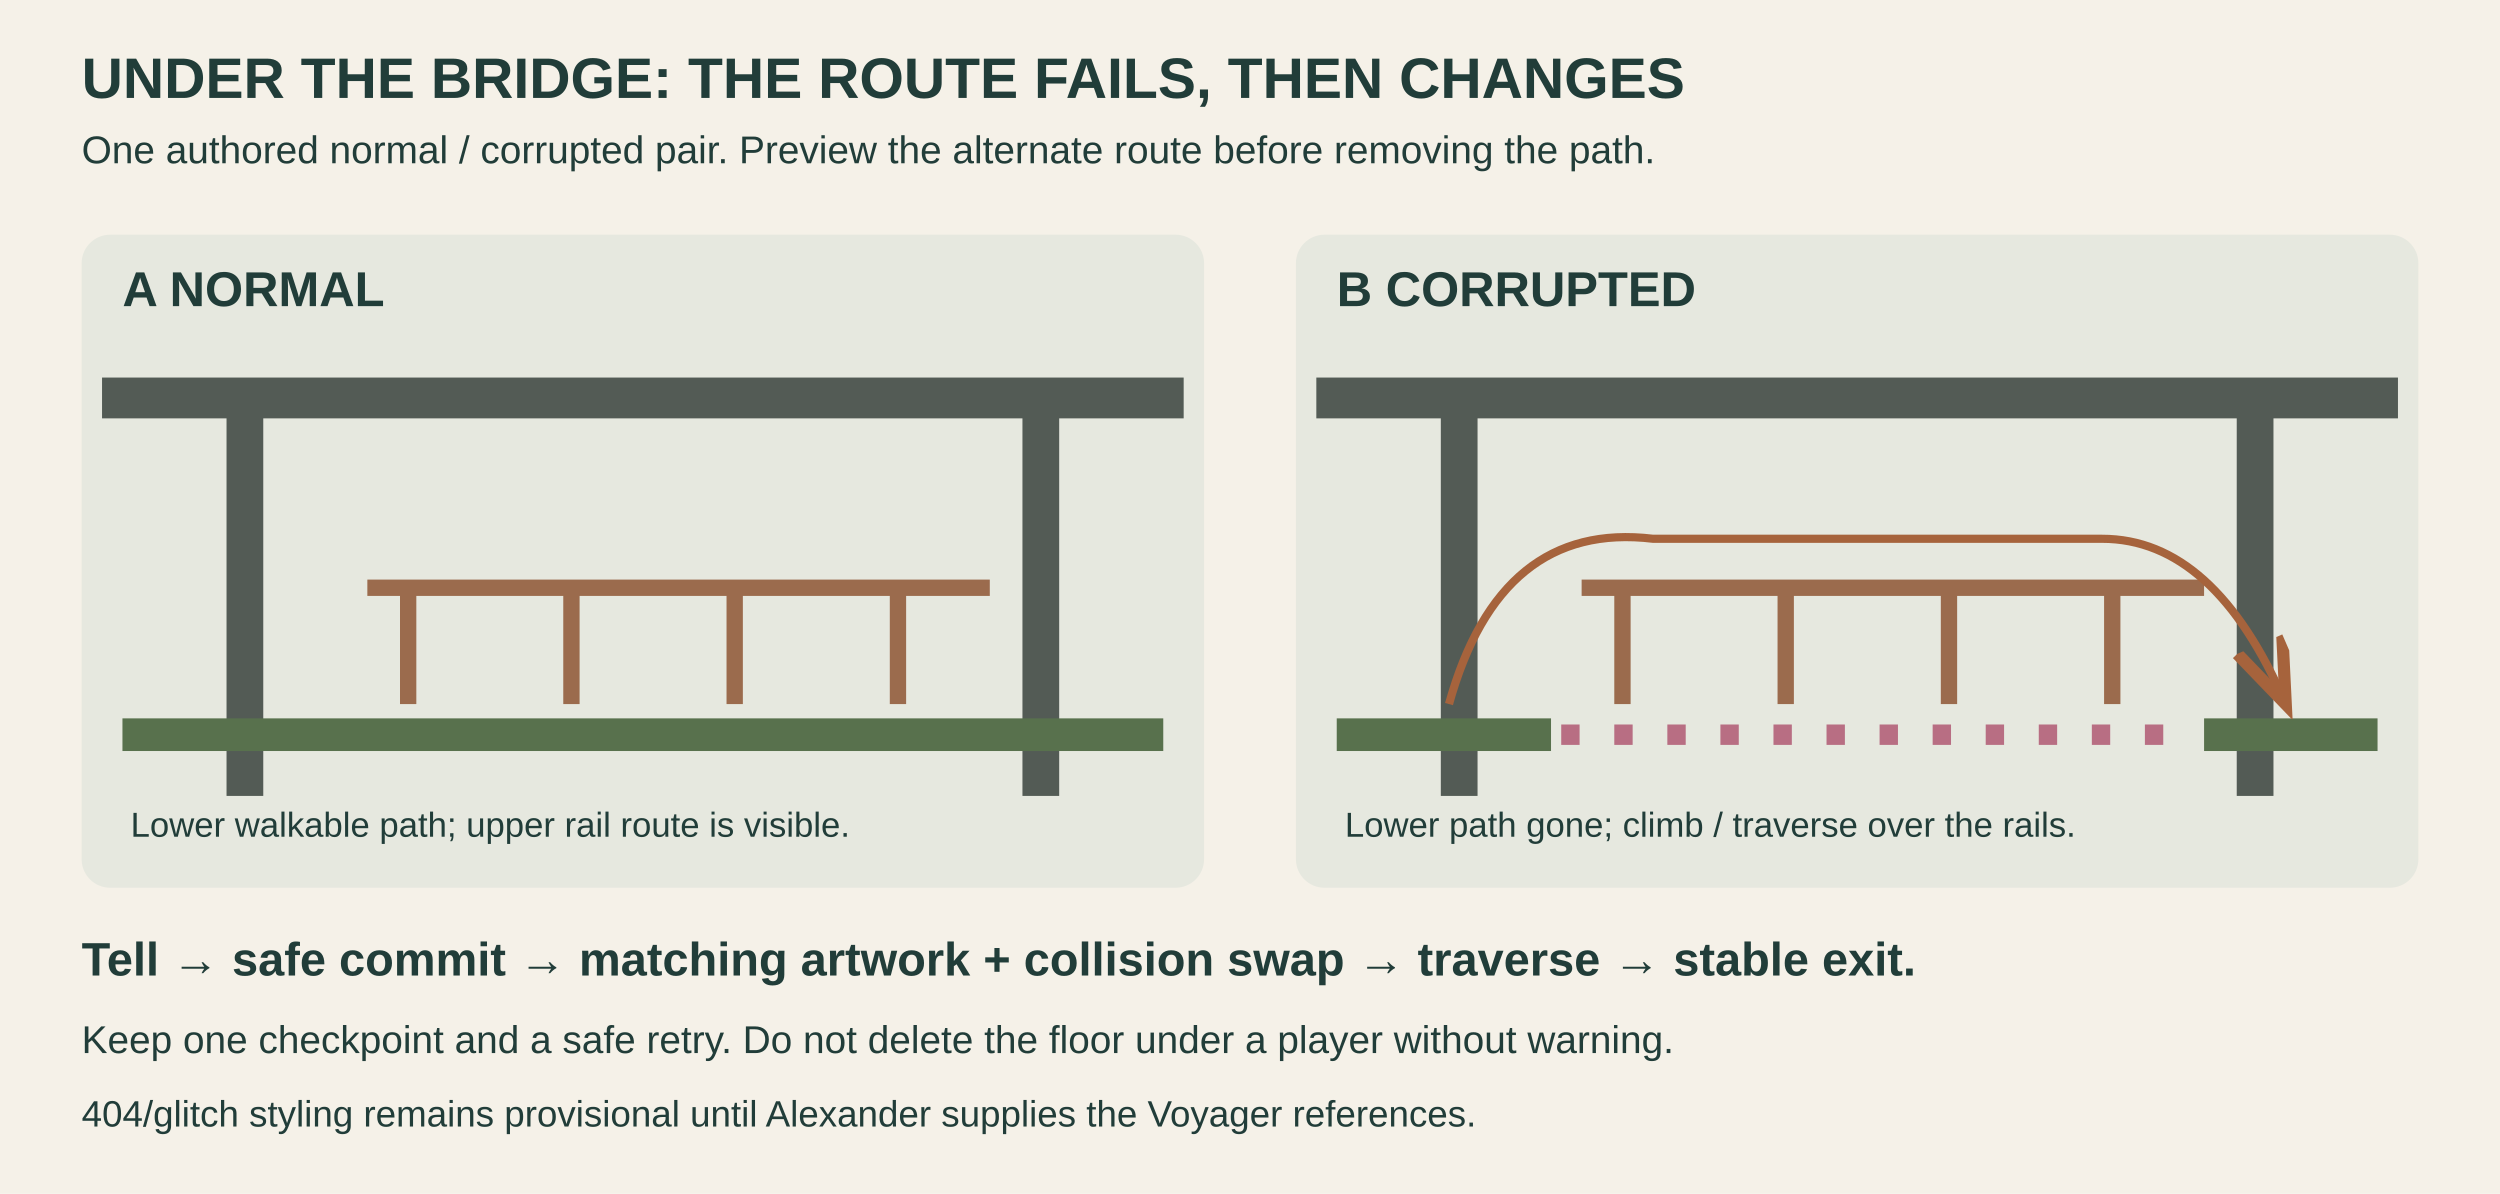
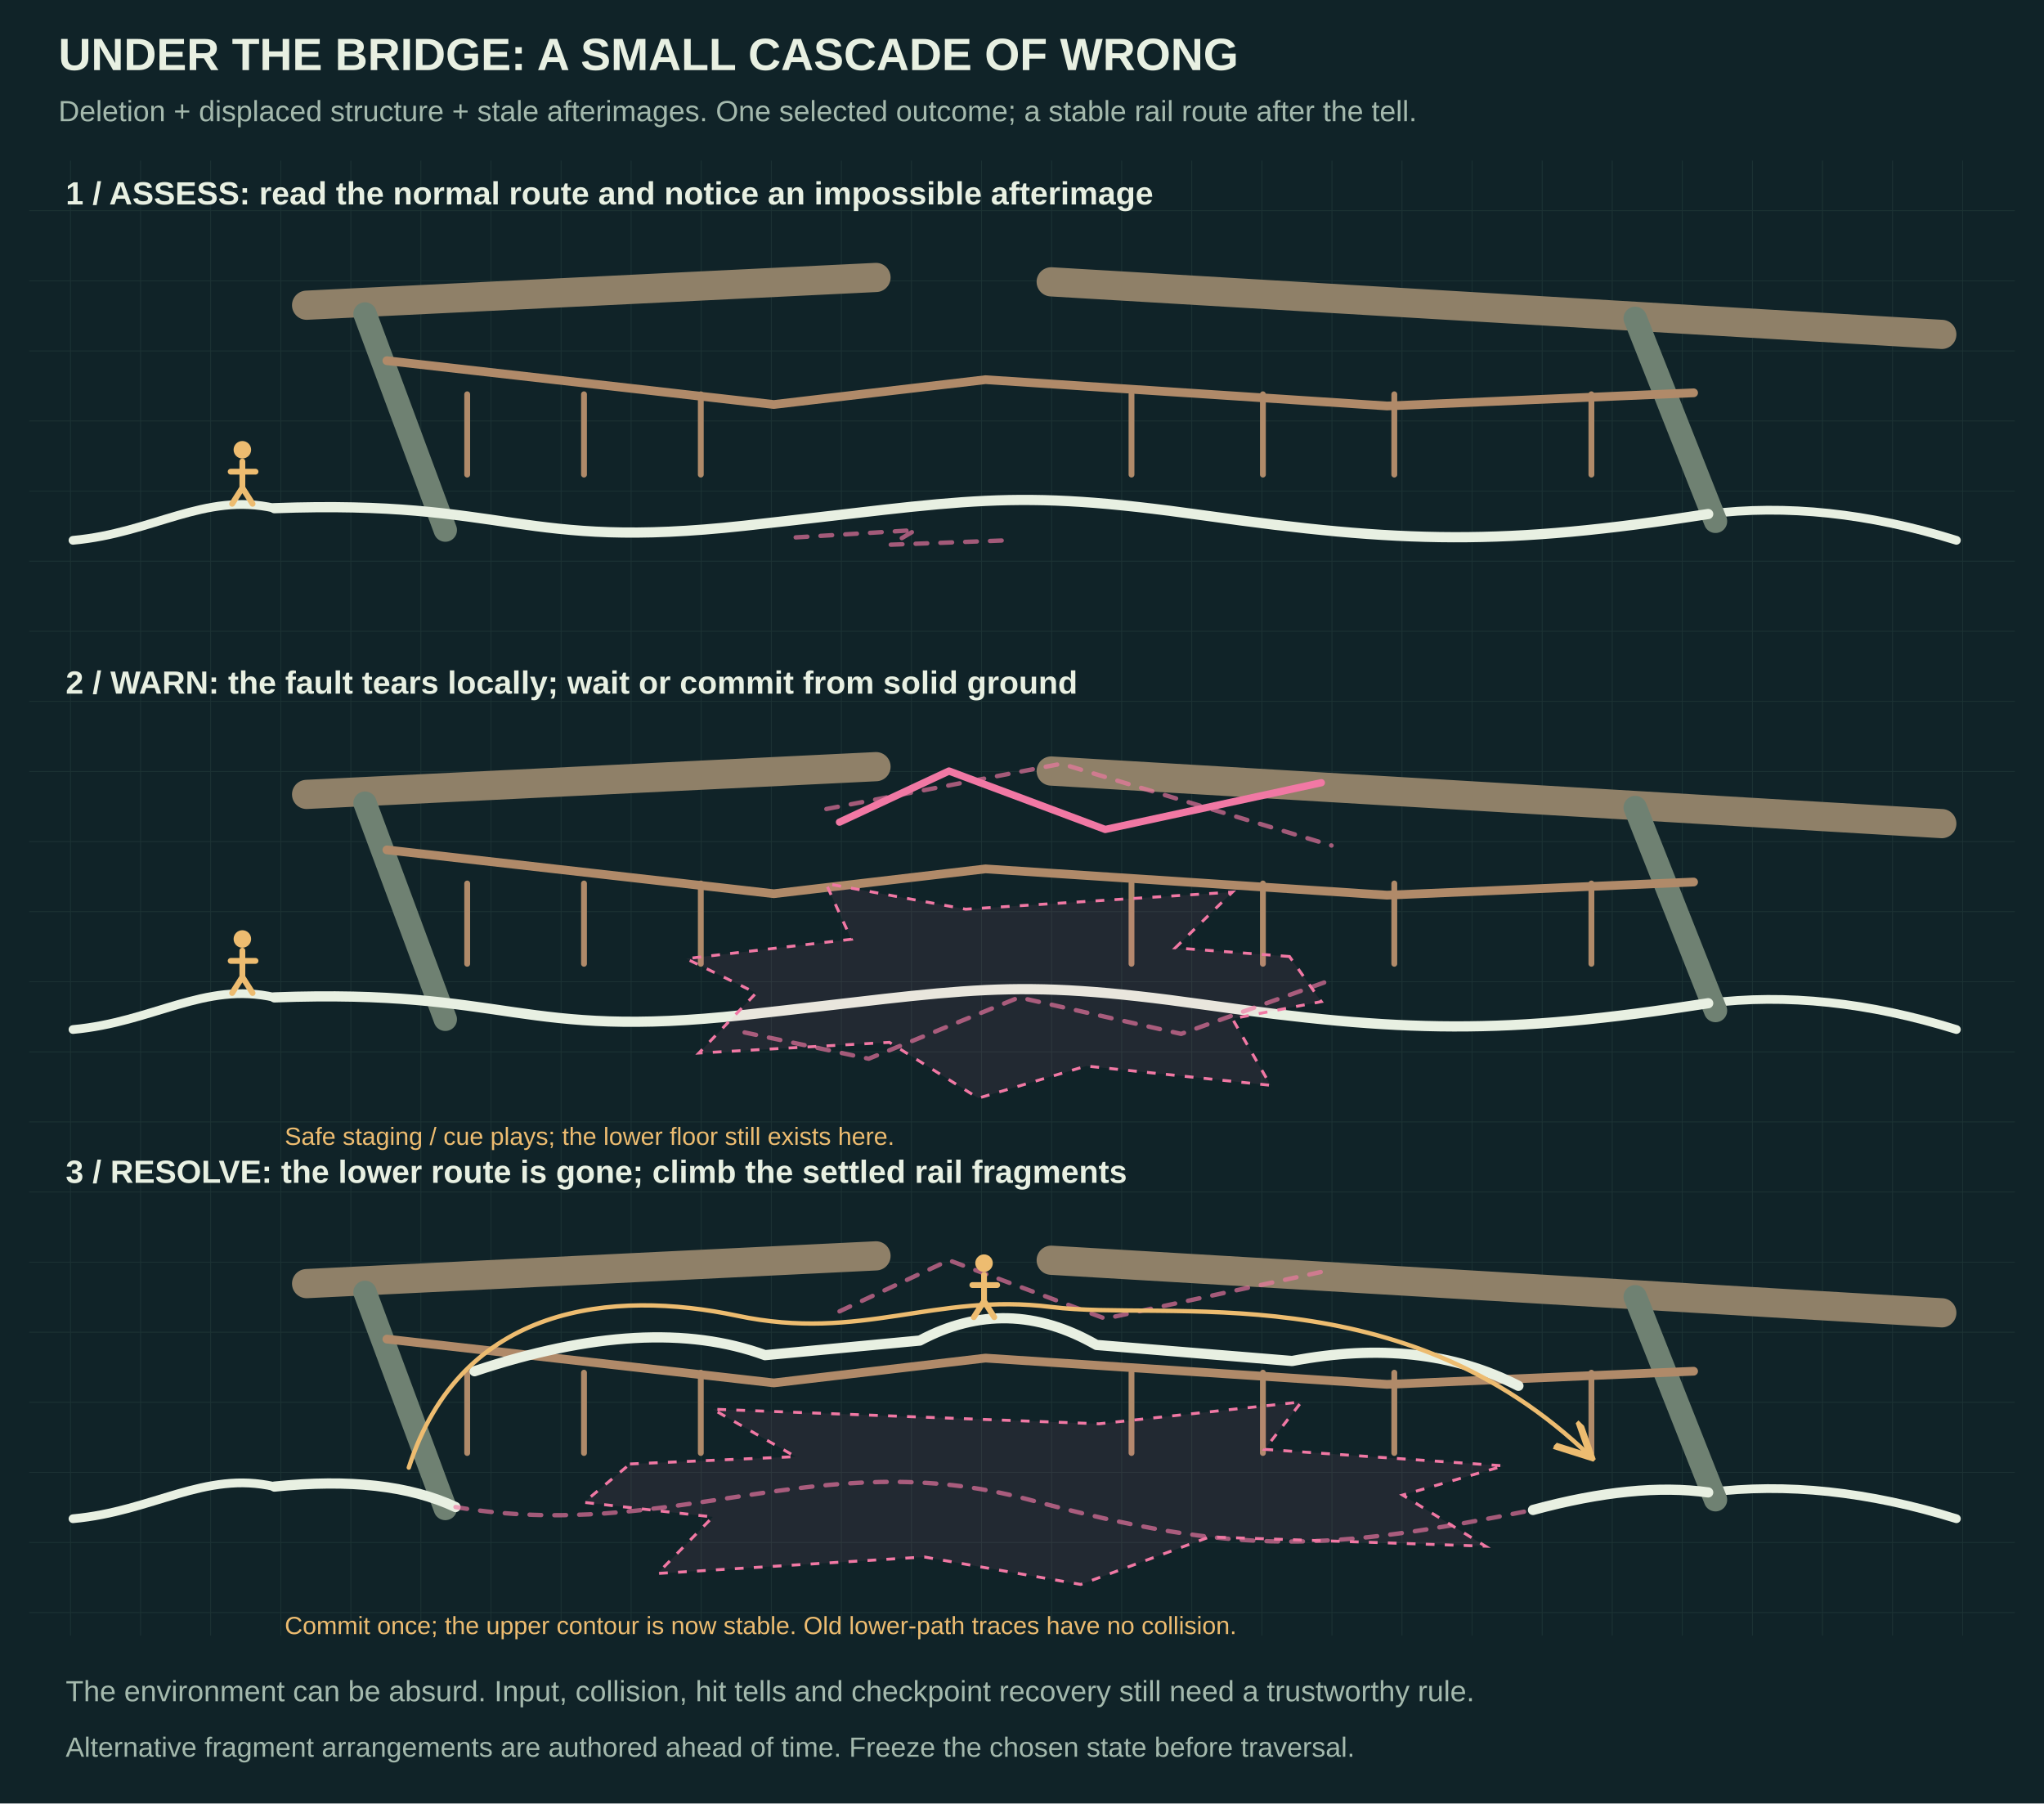
- <svg xmlns="http://www.w3.org/2000/svg" width="1225" height="585" viewBox="0 0 1225 585" role="img" aria-labelledby="title desc">
+ <svg xmlns="http://www.w3.org/2000/svg" width="1400" height="1235" viewBox="0 0 1400 1235" role="img" aria-labelledby="title desc">
  <defs>
-     <marker id="arrow" markerWidth="10" markerHeight="10" refX="8" refY="3" orient="auto">
-       <path d="M0 0 L8 3 L0 6" fill="none" stroke="#a6633c" stroke-width="1.5" />
+     <marker id="arrow" markerWidth="9" markerHeight="9" refX="8" refY="4" orient="auto">
+       <path d="M0 0 L8 4 L0 8" fill="none" stroke="#edbc70" stroke-width="1.6" />
    </marker>
+     <pattern id="grid" width="48" height="48" patternUnits="userSpaceOnUse">
+       <path d="M48 0 H0 V48" fill="none" stroke="#27403f" stroke-width="1" />
+     </pattern>
  </defs>
-   <rect width="100%" height="100%" fill="#f5f1e8" />
-   <text x="40" y="48" font-family="Arial, sans-serif" font-size="28" font-weight="700" fill="#213d39">UNDER THE BRIDGE: THE ROUTE FAILS, THEN CHANGES</text>
-   <text x="40" y="80" font-family="Arial, sans-serif" font-size="19" font-weight="400" fill="#213d39">One authored normal / corrupted pair. Preview the alternate route before removing the path.</text>
-   <rect x="40" y="115" width="550" height="320" rx="14" fill="#e6e8df" />
-   <text x="60" y="150" font-family="Arial, sans-serif" font-size="24" font-weight="700" fill="#213d39">A  NORMAL</text>
-   <path d="M50 195 H580" stroke="#535b55" stroke-width="20" />
-   <path d="M120 195 V390 M510 195 V390" stroke="#535b55" stroke-width="18" />
-   <path d="M180 288 H485 M200 288 V345 M280 288 V345 M360 288 V345 M440 288 V345" fill="none" stroke="#9b6b4d" stroke-width="8" />
-   <path d="M60 360 H570" stroke="#58714d" stroke-width="16" />
-   <text x="64" y="410" font-family="Arial, sans-serif" font-size="17" font-weight="400" fill="#213d39">Lower walkable path; upper rail route is visible.</text>
-   <rect x="635" y="115" width="550" height="320" rx="14" fill="#e6e8df" />
-   <text x="655" y="150" font-family="Arial, sans-serif" font-size="24" font-weight="700" fill="#213d39">B  CORRUPTED</text>
-   <path d="M645 195 H1175" stroke="#535b55" stroke-width="20" />
-   <path d="M715 195 V390 M1105 195 V390" stroke="#535b55" stroke-width="18" />
-   <path d="M775 288 H1080 M795 288 V345 M875 288 V345 M955 288 V345 M1035 288 V345" fill="none" stroke="#9b6b4d" stroke-width="8" />
-   <path d="M655 360 H760 M1080 360 H1165" stroke="#58714d" stroke-width="16" />
-   <path d="M765 360 H1075" stroke="#b86e83" stroke-width="10" stroke-dasharray="9 17" />
-   <path d="M710 345 Q735 255 810 264 H1030 Q1085 264 1120 345" fill="none" stroke="#a6633c" stroke-width="4" marker-end="url(#arrow)" />
-   <text x="659" y="410" font-family="Arial, sans-serif" font-size="17" font-weight="400" fill="#213d39">Lower path gone; climb / traverse over the rails.</text>
-   <text x="40" y="478" font-family="Arial, sans-serif" font-size="23" font-weight="700" fill="#213d39">Tell → safe commit → matching artwork + collision swap → traverse → stable exit.</text>
-   <text x="40" y="516" font-family="Arial, sans-serif" font-size="19" font-weight="400" fill="#213d39">Keep one checkpoint and a safe retry. Do not delete the floor under a player without warning.</text>
-   <text x="40" y="552" font-family="Arial, sans-serif" font-size="18" font-weight="400" fill="#213d39">404/glitch styling remains provisional until Alexander supplies the Voyager references.</text>
+   <rect width="100%" height="100%" fill="#102328" />
+   <rect x="20" y="110" width="1360" height="1010" fill="url(#grid)" opacity=".55" />
+   <text x="40" y="48" font-family="Arial,sans-serif" font-size="31" font-weight="700" fill="#e8f0e2">UNDER THE BRIDGE: A SMALL CASCADE OF WRONG</text>
+   <text x="40" y="83" font-family="Arial,sans-serif" font-size="20" font-weight="400" fill="#a4b9ad">Deletion + displaced structure + stale afterimages. One selected outcome; a stable rail route after the tell.</text>
+   <text x="45" y="140" font-family="Arial,sans-serif" font-size="22" font-weight="700" fill="#e8f0e2">1 / ASSESS: read the normal route and notice an impossible afterimage</text>
+   <g transform="translate(0 0)">
+     <path d="M50 370 C105 365 140 337 188 348" fill="none" stroke="#e8f0e2" stroke-width="6" stroke-linecap="round" stroke-linejoin="round" opacity="1" />
+     <path d="M1170 352 Q1250 342 1340 370" fill="none" stroke="#e8f0e2" stroke-width="6" stroke-linecap="round" stroke-linejoin="round" opacity="1" />
+     <path d="M210 209 L600 190 M720 193 L1330 229" fill="none" stroke="#8f8068" stroke-width="20" stroke-linecap="round" stroke-linejoin="round" opacity="1" />
+     <path d="M250 215 L305 363 M1120 218 L1175 357" fill="none" stroke="#6f8172" stroke-width="16" stroke-linecap="round" stroke-linejoin="round" opacity="1" />
+     <path d="M265 247 L530 277 L675 260 L950 278 L1160 269" fill="none" stroke="#b08a69" stroke-width="6" stroke-linecap="round" stroke-linejoin="round" opacity="1" />
+     <path d="M320 270 v55" fill="none" stroke="#b08a69" stroke-width="4" stroke-linecap="round" stroke-linejoin="round" opacity="1" />
+     <path d="M400 270 v55" fill="none" stroke="#b08a69" stroke-width="4" stroke-linecap="round" stroke-linejoin="round" opacity="1" />
+     <path d="M480 270 v55" fill="none" stroke="#b08a69" stroke-width="4" stroke-linecap="round" stroke-linejoin="round" opacity="1" />
+     <path d="M775 270 v55" fill="none" stroke="#b08a69" stroke-width="4" stroke-linecap="round" stroke-linejoin="round" opacity="1" />
+     <path d="M865 270 v55" fill="none" stroke="#b08a69" stroke-width="4" stroke-linecap="round" stroke-linejoin="round" opacity="1" />
+     <path d="M955 270 v55" fill="none" stroke="#b08a69" stroke-width="4" stroke-linecap="round" stroke-linejoin="round" opacity="1" />
+     <path d="M1090 270 v55" fill="none" stroke="#b08a69" stroke-width="4" stroke-linecap="round" stroke-linejoin="round" opacity="1" />
+     <path d="M188 348 C350 342 355 377 510 360 S690 334 825 353 S1030 374 1170 352" fill="none" stroke="#e8f0e2" stroke-width="7" stroke-linecap="round" stroke-linejoin="round" opacity="1" />
+     <path d="M545 368 L627 363 L610 373 L690 370" fill="none" stroke="#f178a4" stroke-width="3" stroke-linecap="round" stroke-linejoin="round" opacity="0.65" stroke-dasharray="8 9" />
+     <circle cx="166" cy="308" r="6" fill="#edbc70" />
+     <path d="M166 316 V334 M158 323 H175 M166 334 l-7 11 M166 334 l7 11" fill="none" stroke="#edbc70" stroke-width="4" stroke-linecap="round" stroke-linejoin="round" opacity="1" />
+   </g>
+   <text x="45" y="475" font-family="Arial,sans-serif" font-size="22" font-weight="700" fill="#e8f0e2">2 / WARN: the fault tears locally; wait or commit from solid ground</text>
+   <g transform="translate(0 0)">
+     <path d="M50 705 C105 700 140 672 188 683" fill="none" stroke="#e8f0e2" stroke-width="6" stroke-linecap="round" stroke-linejoin="round" opacity="1" />
+     <path d="M1170 687 Q1250 677 1340 705" fill="none" stroke="#e8f0e2" stroke-width="6" stroke-linecap="round" stroke-linejoin="round" opacity="1" />
+     <path d="M210 544 L600 525 M720 528 L1330 564" fill="none" stroke="#8f8068" stroke-width="20" stroke-linecap="round" stroke-linejoin="round" opacity="1" />
+     <path d="M250 550 L305 698 M1120 553 L1175 692" fill="none" stroke="#6f8172" stroke-width="16" stroke-linecap="round" stroke-linejoin="round" opacity="1" />
+     <path d="M265 582 L530 612 L675 595 L950 613 L1160 604" fill="none" stroke="#b08a69" stroke-width="6" stroke-linecap="round" stroke-linejoin="round" opacity="1" />
+     <path d="M320 605 v55" fill="none" stroke="#b08a69" stroke-width="4" stroke-linecap="round" stroke-linejoin="round" opacity="1" />
+     <path d="M400 605 v55" fill="none" stroke="#b08a69" stroke-width="4" stroke-linecap="round" stroke-linejoin="round" opacity="1" />
+     <path d="M480 605 v55" fill="none" stroke="#b08a69" stroke-width="4" stroke-linecap="round" stroke-linejoin="round" opacity="1" />
+     <path d="M775 605 v55" fill="none" stroke="#b08a69" stroke-width="4" stroke-linecap="round" stroke-linejoin="round" opacity="1" />
+     <path d="M865 605 v55" fill="none" stroke="#b08a69" stroke-width="4" stroke-linecap="round" stroke-linejoin="round" opacity="1" />
+     <path d="M955 605 v55" fill="none" stroke="#b08a69" stroke-width="4" stroke-linecap="round" stroke-linejoin="round" opacity="1" />
+     <path d="M1090 605 v55" fill="none" stroke="#b08a69" stroke-width="4" stroke-linecap="round" stroke-linejoin="round" opacity="1" />
+     <path d="M188 683 C350 677 355 712 510 695 S690 669 825 688 S1030 709 1170 687" fill="none" stroke="#e8f0e2" stroke-width="7" stroke-linecap="round" stroke-linejoin="round" opacity="1" />
+     <polygon points="883.2,655.0 805.0,649.1 844.1,610.9 661.4,622.6 565.7,605.0 583.1,643.2 470.0,656.5 517.9,680.0 478.7,721.1 609.2,713.8 670.1,752.0 744.0,730.0 870.2,743.2 844.1,697.6 905.0,685.9" fill="#f178a4" fill-opacity=".08" stroke="#f178a4" stroke-width="2" stroke-dasharray="6 7" />
+     <path d="M510 707 l85 18 103 -42 111 25 103 -37" fill="none" stroke="#f178a4" stroke-width="3" stroke-linecap="round" stroke-linejoin="round" opacity="0.65" stroke-dasharray="8 9" />
+     <path d="M566 554 l161 -31 185 56" fill="none" stroke="#f178a4" stroke-width="3" stroke-linecap="round" stroke-linejoin="round" opacity="0.65" stroke-dasharray="8 9" />
+     <path d="M575 563 l75 -35 107 40 148 -32" fill="none" stroke="#f178a4" stroke-width="5" stroke-linecap="round" stroke-linejoin="round" opacity="1" />
+     <circle cx="166" cy="643" r="6" fill="#edbc70" />
+     <path d="M166 651 V669 M158 658 H175 M166 669 l-7 11 M166 669 l7 11" fill="none" stroke="#edbc70" stroke-width="4" stroke-linecap="round" stroke-linejoin="round" opacity="1" />
+     <text x="195" y="784" font-family="Arial,sans-serif" font-size="17" font-weight="400" fill="#edbc70">Safe staging / cue plays; the lower floor still exists here.</text>
+   </g>
+   <text x="45" y="810" font-family="Arial,sans-serif" font-size="22" font-weight="700" fill="#e8f0e2">3 / RESOLVE: the lower route is gone; climb the settled rail fragments</text>
+   <g transform="translate(0 0)">
+     <path d="M50 1040 C105 1035 140 1007 188 1018" fill="none" stroke="#e8f0e2" stroke-width="6" stroke-linecap="round" stroke-linejoin="round" opacity="1" />
+     <path d="M1170 1022 Q1250 1012 1340 1040" fill="none" stroke="#e8f0e2" stroke-width="6" stroke-linecap="round" stroke-linejoin="round" opacity="1" />
+     <path d="M210 879 L600 860 M720 863 L1330 899" fill="none" stroke="#8f8068" stroke-width="20" stroke-linecap="round" stroke-linejoin="round" opacity="1" />
+     <path d="M250 885 L305 1033 M1120 888 L1175 1027" fill="none" stroke="#6f8172" stroke-width="16" stroke-linecap="round" stroke-linejoin="round" opacity="1" />
+     <path d="M265 917 L530 947 L675 930 L950 948 L1160 939" fill="none" stroke="#b08a69" stroke-width="6" stroke-linecap="round" stroke-linejoin="round" opacity="1" />
+     <path d="M320 940 v55" fill="none" stroke="#b08a69" stroke-width="4" stroke-linecap="round" stroke-linejoin="round" opacity="1" />
+     <path d="M400 940 v55" fill="none" stroke="#b08a69" stroke-width="4" stroke-linecap="round" stroke-linejoin="round" opacity="1" />
+     <path d="M480 940 v55" fill="none" stroke="#b08a69" stroke-width="4" stroke-linecap="round" stroke-linejoin="round" opacity="1" />
+     <path d="M775 940 v55" fill="none" stroke="#b08a69" stroke-width="4" stroke-linecap="round" stroke-linejoin="round" opacity="1" />
+     <path d="M865 940 v55" fill="none" stroke="#b08a69" stroke-width="4" stroke-linecap="round" stroke-linejoin="round" opacity="1" />
+     <path d="M955 940 v55" fill="none" stroke="#b08a69" stroke-width="4" stroke-linecap="round" stroke-linejoin="round" opacity="1" />
+     <path d="M1090 940 v55" fill="none" stroke="#b08a69" stroke-width="4" stroke-linecap="round" stroke-linejoin="round" opacity="1" />
+     <path d="M188 1018 Q265 1010 312 1032 M1050 1034 Q1120 1015 1170 1022" fill="none" stroke="#e8f0e2" stroke-width="7" stroke-linecap="round" stroke-linejoin="round" opacity="1" />
+     <path d="M312 1032 C460 1057 560 988 705 1027 S910 1062 1050 1034" fill="none" stroke="#f178a4" stroke-width="3" stroke-linecap="round" stroke-linejoin="round" opacity="0.65" stroke-dasharray="8 9" />
+     <polygon points="431.5,1002.5 544.9,997.5 488.2,965.0 752.8,975.0 891.4,960.0 866.2,992.5 1030.0,1003.8 960.7,1023.8 1017.4,1058.8 828.4,1052.5 740.2,1085.0 633.1,1066.2 450.4,1077.5 488.2,1038.8 400.0,1028.8" fill="#f178a4" fill-opacity=".08" stroke="#f178a4" stroke-width="2" stroke-dasharray="6 7" />
+     <path d="M325 939 Q445 899 524 928 L630 918 Q690 886 751 921 L885 932 Q974 915 1040 949" fill="none" stroke="#e8f0e2" stroke-width="7" stroke-linecap="round" stroke-linejoin="round" opacity="1" />
+     <path d="M575 898 l75 -35 107 40 148 -32" fill="none" stroke="#f178a4" stroke-width="3" stroke-linecap="round" stroke-linejoin="round" opacity="0.65" stroke-dasharray="8 9" />
+     <path d="M280 1005 C316 893 420 883 505 901 S640 885 720 895 S960 872 1090 998" fill="none" stroke="#edbc70" stroke-width="3" stroke-linecap="round" stroke-linejoin="round" opacity="1" marker-end="url(#arrow)" />
+     <circle cx="674" cy="865" r="6" fill="#edbc70" />
+     <path d="M674 873 V891 M666 880 H683 M674 891 l-7 11 M674 891 l7 11" fill="none" stroke="#edbc70" stroke-width="4" stroke-linecap="round" stroke-linejoin="round" opacity="1" />
+     <text x="195" y="1119" font-family="Arial,sans-serif" font-size="17" font-weight="400" fill="#edbc70">Commit once; the upper contour is now stable. Old lower-path traces have no collision.</text>
+   </g>
+   <text x="45" y="1165" font-family="Arial,sans-serif" font-size="20" font-weight="400" fill="#a4b9ad">The environment can be absurd. Input, collision, hit tells and checkpoint recovery still need a trustworthy rule.</text>
+   <text x="45" y="1203" font-family="Arial,sans-serif" font-size="19" font-weight="400" fill="#a4b9ad">Alternative fragment arrangements are authored ahead of time. Freeze the chosen state before traversal.</text>
</svg>
